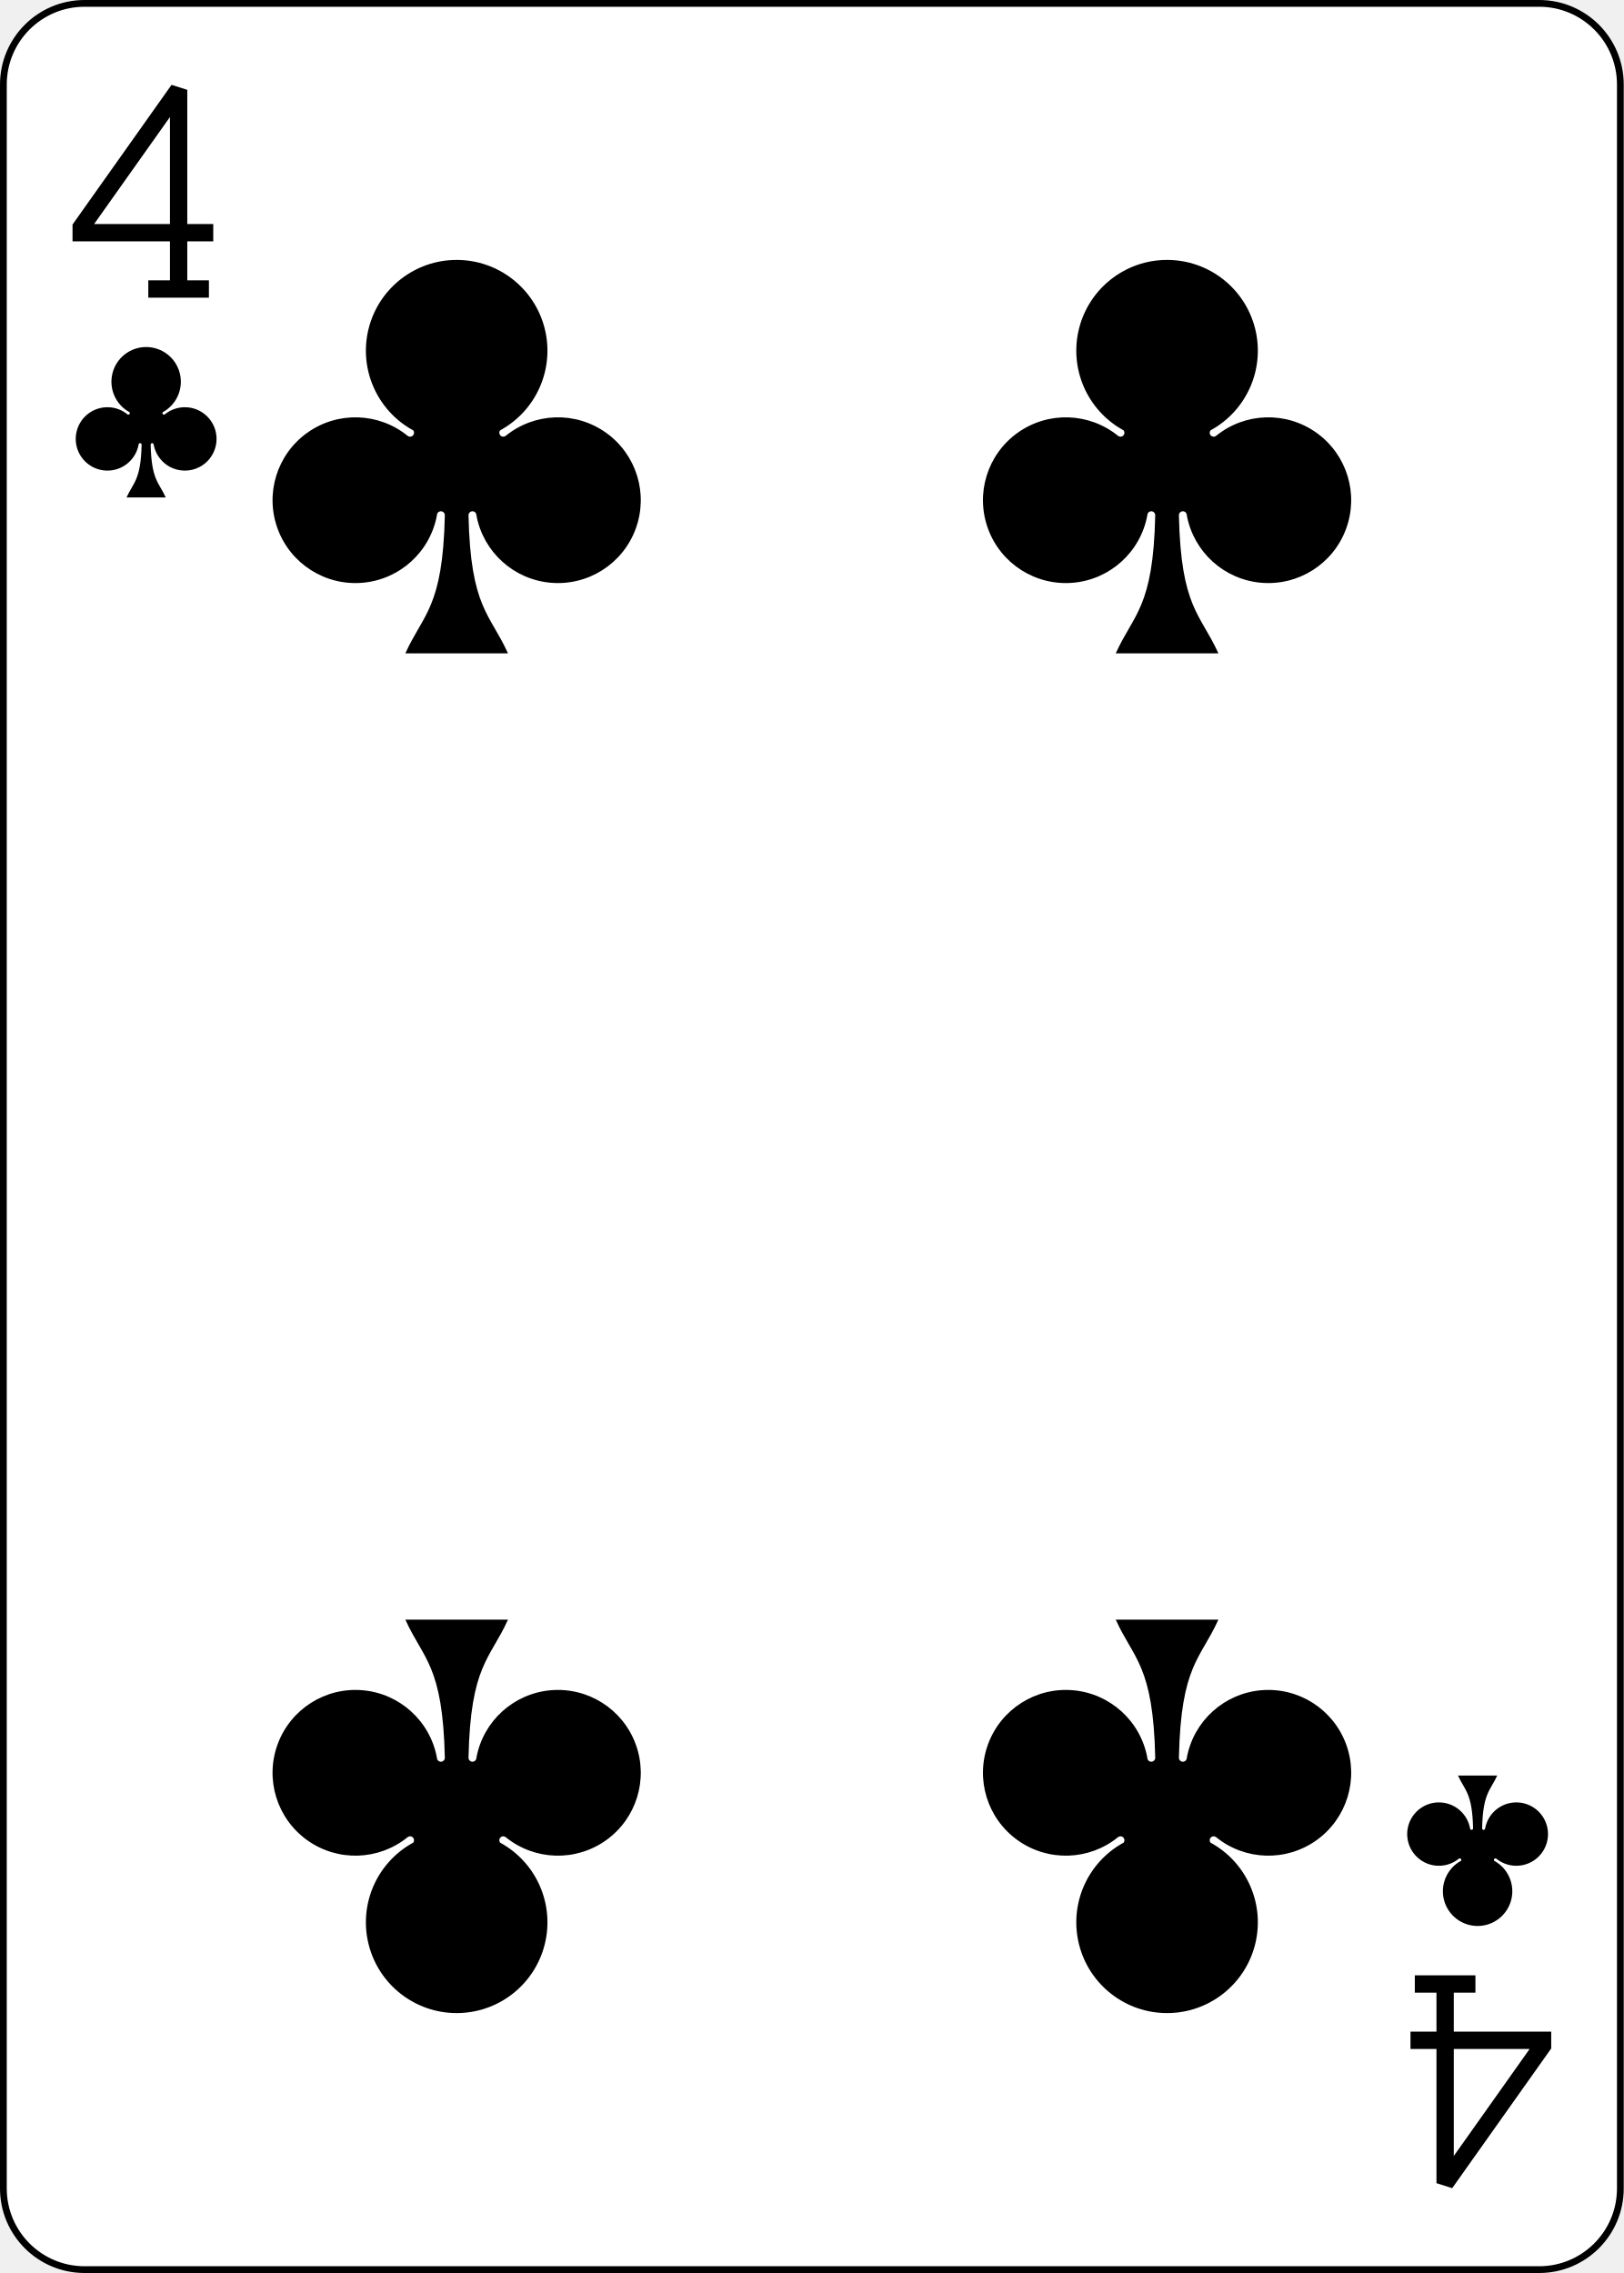
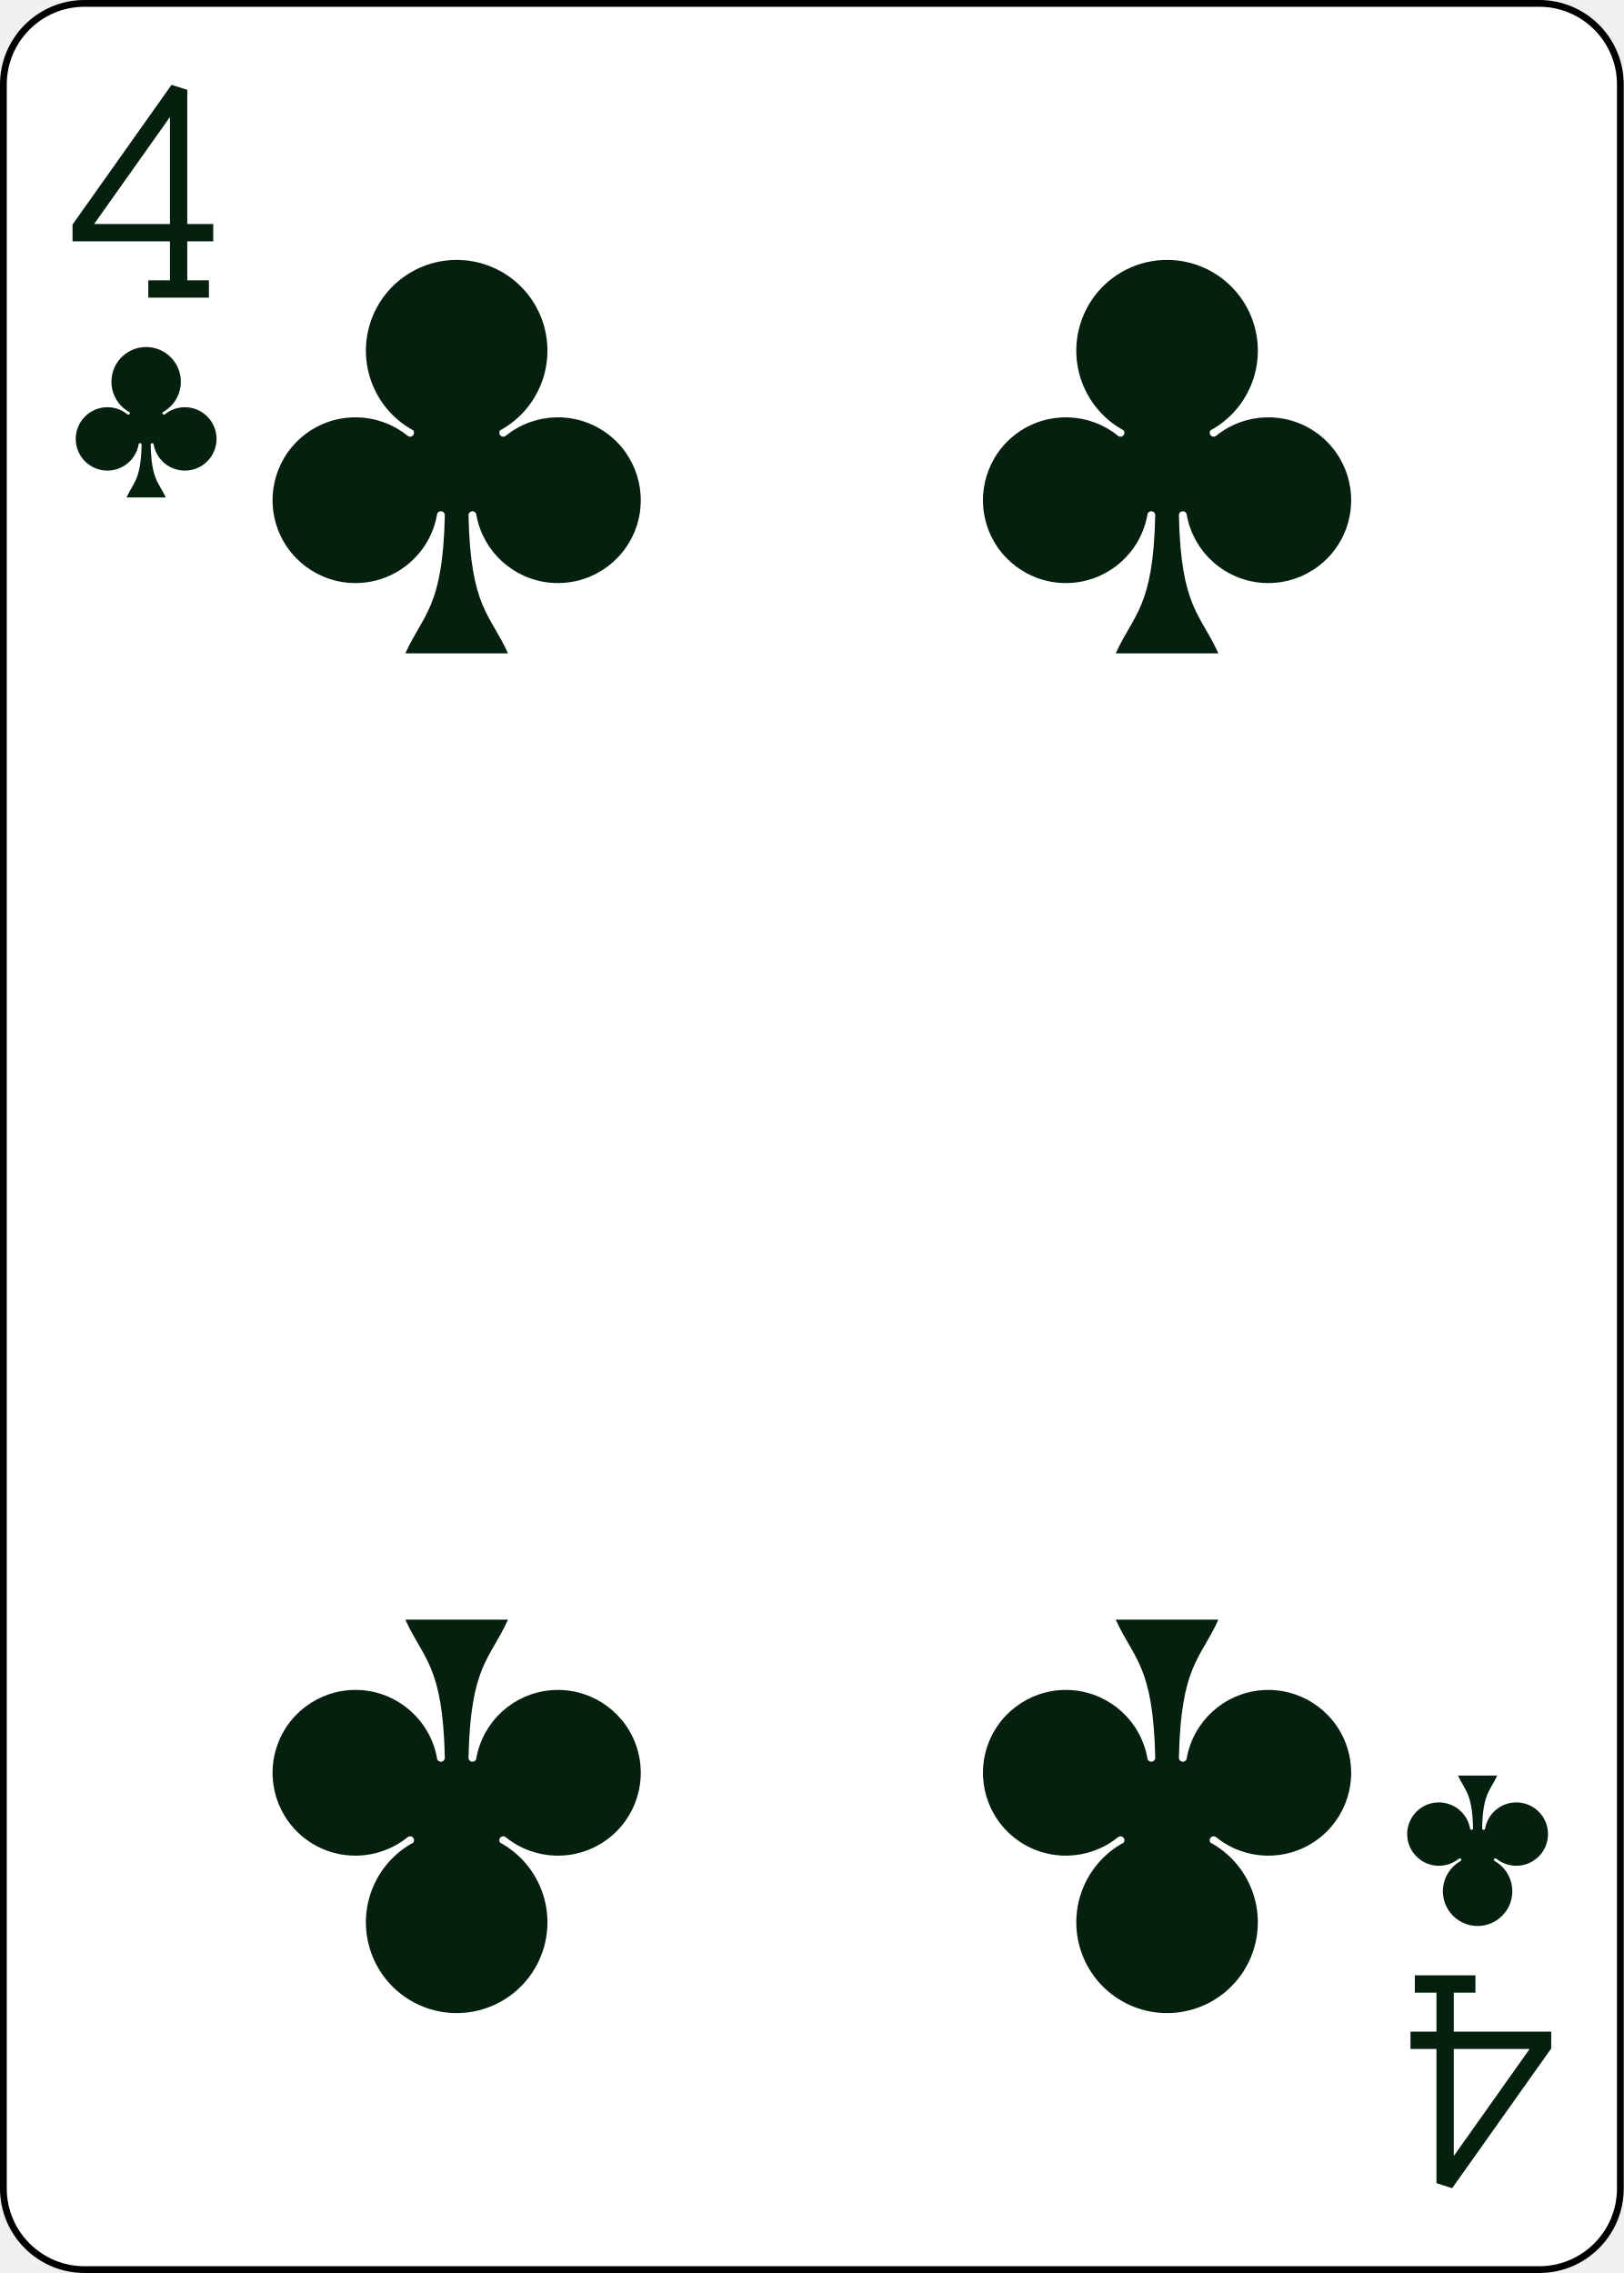
<svg xmlns="http://www.w3.org/2000/svg" xmlns:xlink="http://www.w3.org/1999/xlink" class="card" face="4C" height="3.5in" preserveAspectRatio="none" viewBox="-120 -168 240 336" width="2.5in">
  <defs>
    <symbol id="SC4" viewBox="-600 -600 1200 1200" preserveAspectRatio="xMinYMid">
-       <path d="M30 150C35 385 85 400 130 500L-130 500C-85 400 -35 385 -30 150A10 10 0 0 0 -50 150A210 210 0 1 1 -124 -51A10 10 0 0 0 -110 -65A230 230 0 1 1 110 -65A10 10 0 0 0 124 -51A210 210 0 1 1 50 150A10 10 0 0 0 30 150Z" fill="black" />
+       <path d="M30 150C35 385 85 400 130 500L-130 500C-85 400 -35 385 -30 150A10 10 0 0 0 -50 150A210 210 0 1 1 -124 -51A10 10 0 0 0 -110 -65A230 230 0 1 1 110 -65A10 10 0 0 0 124 -51A210 210 0 1 1 50 150A10 10 0 0 0 30 150Z" fill="#062010" />
    </symbol>
    <symbol id="VC4" viewBox="-500 -500 1000 1000" preserveAspectRatio="xMinYMid">
-       <path d="M50 460L250 460M150 460L150 -460L-300 175L-300 200L270 200" stroke="black" stroke-width="80" stroke-linecap="square" stroke-miterlimit="1.5" fill="none" />
+       <path d="M50 460L250 460M150 460L150 -460L-300 175L-300 200L270 200" stroke="#062010" stroke-width="80" stroke-linecap="square" stroke-miterlimit="1.5" fill="none" />
    </symbol>
  </defs>
  <rect width="239" height="335" x="-119.5" y="-167.5" rx="12" ry="12" fill="white" stroke="black" />
  <use xlink:href="#VC4" height="32" width="32" x="-114.4" y="-156" />
  <use xlink:href="#SC4" height="26.769" width="26.769" x="-111.784" y="-119" />
  <use xlink:href="#SC4" height="70" width="70" x="-87.501" y="-135.588" />
  <use xlink:href="#SC4" height="70" width="70" x="17.501" y="-135.588" />
  <g transform="rotate(180)">
    <use xlink:href="#VC4" height="32" width="32" x="-114.4" y="-156" />
    <use xlink:href="#SC4" height="26.769" width="26.769" x="-111.784" y="-119" />
    <use xlink:href="#SC4" height="70" width="70" x="-87.501" y="-135.588" />
    <use xlink:href="#SC4" height="70" width="70" x="17.501" y="-135.588" />
  </g>
</svg>
